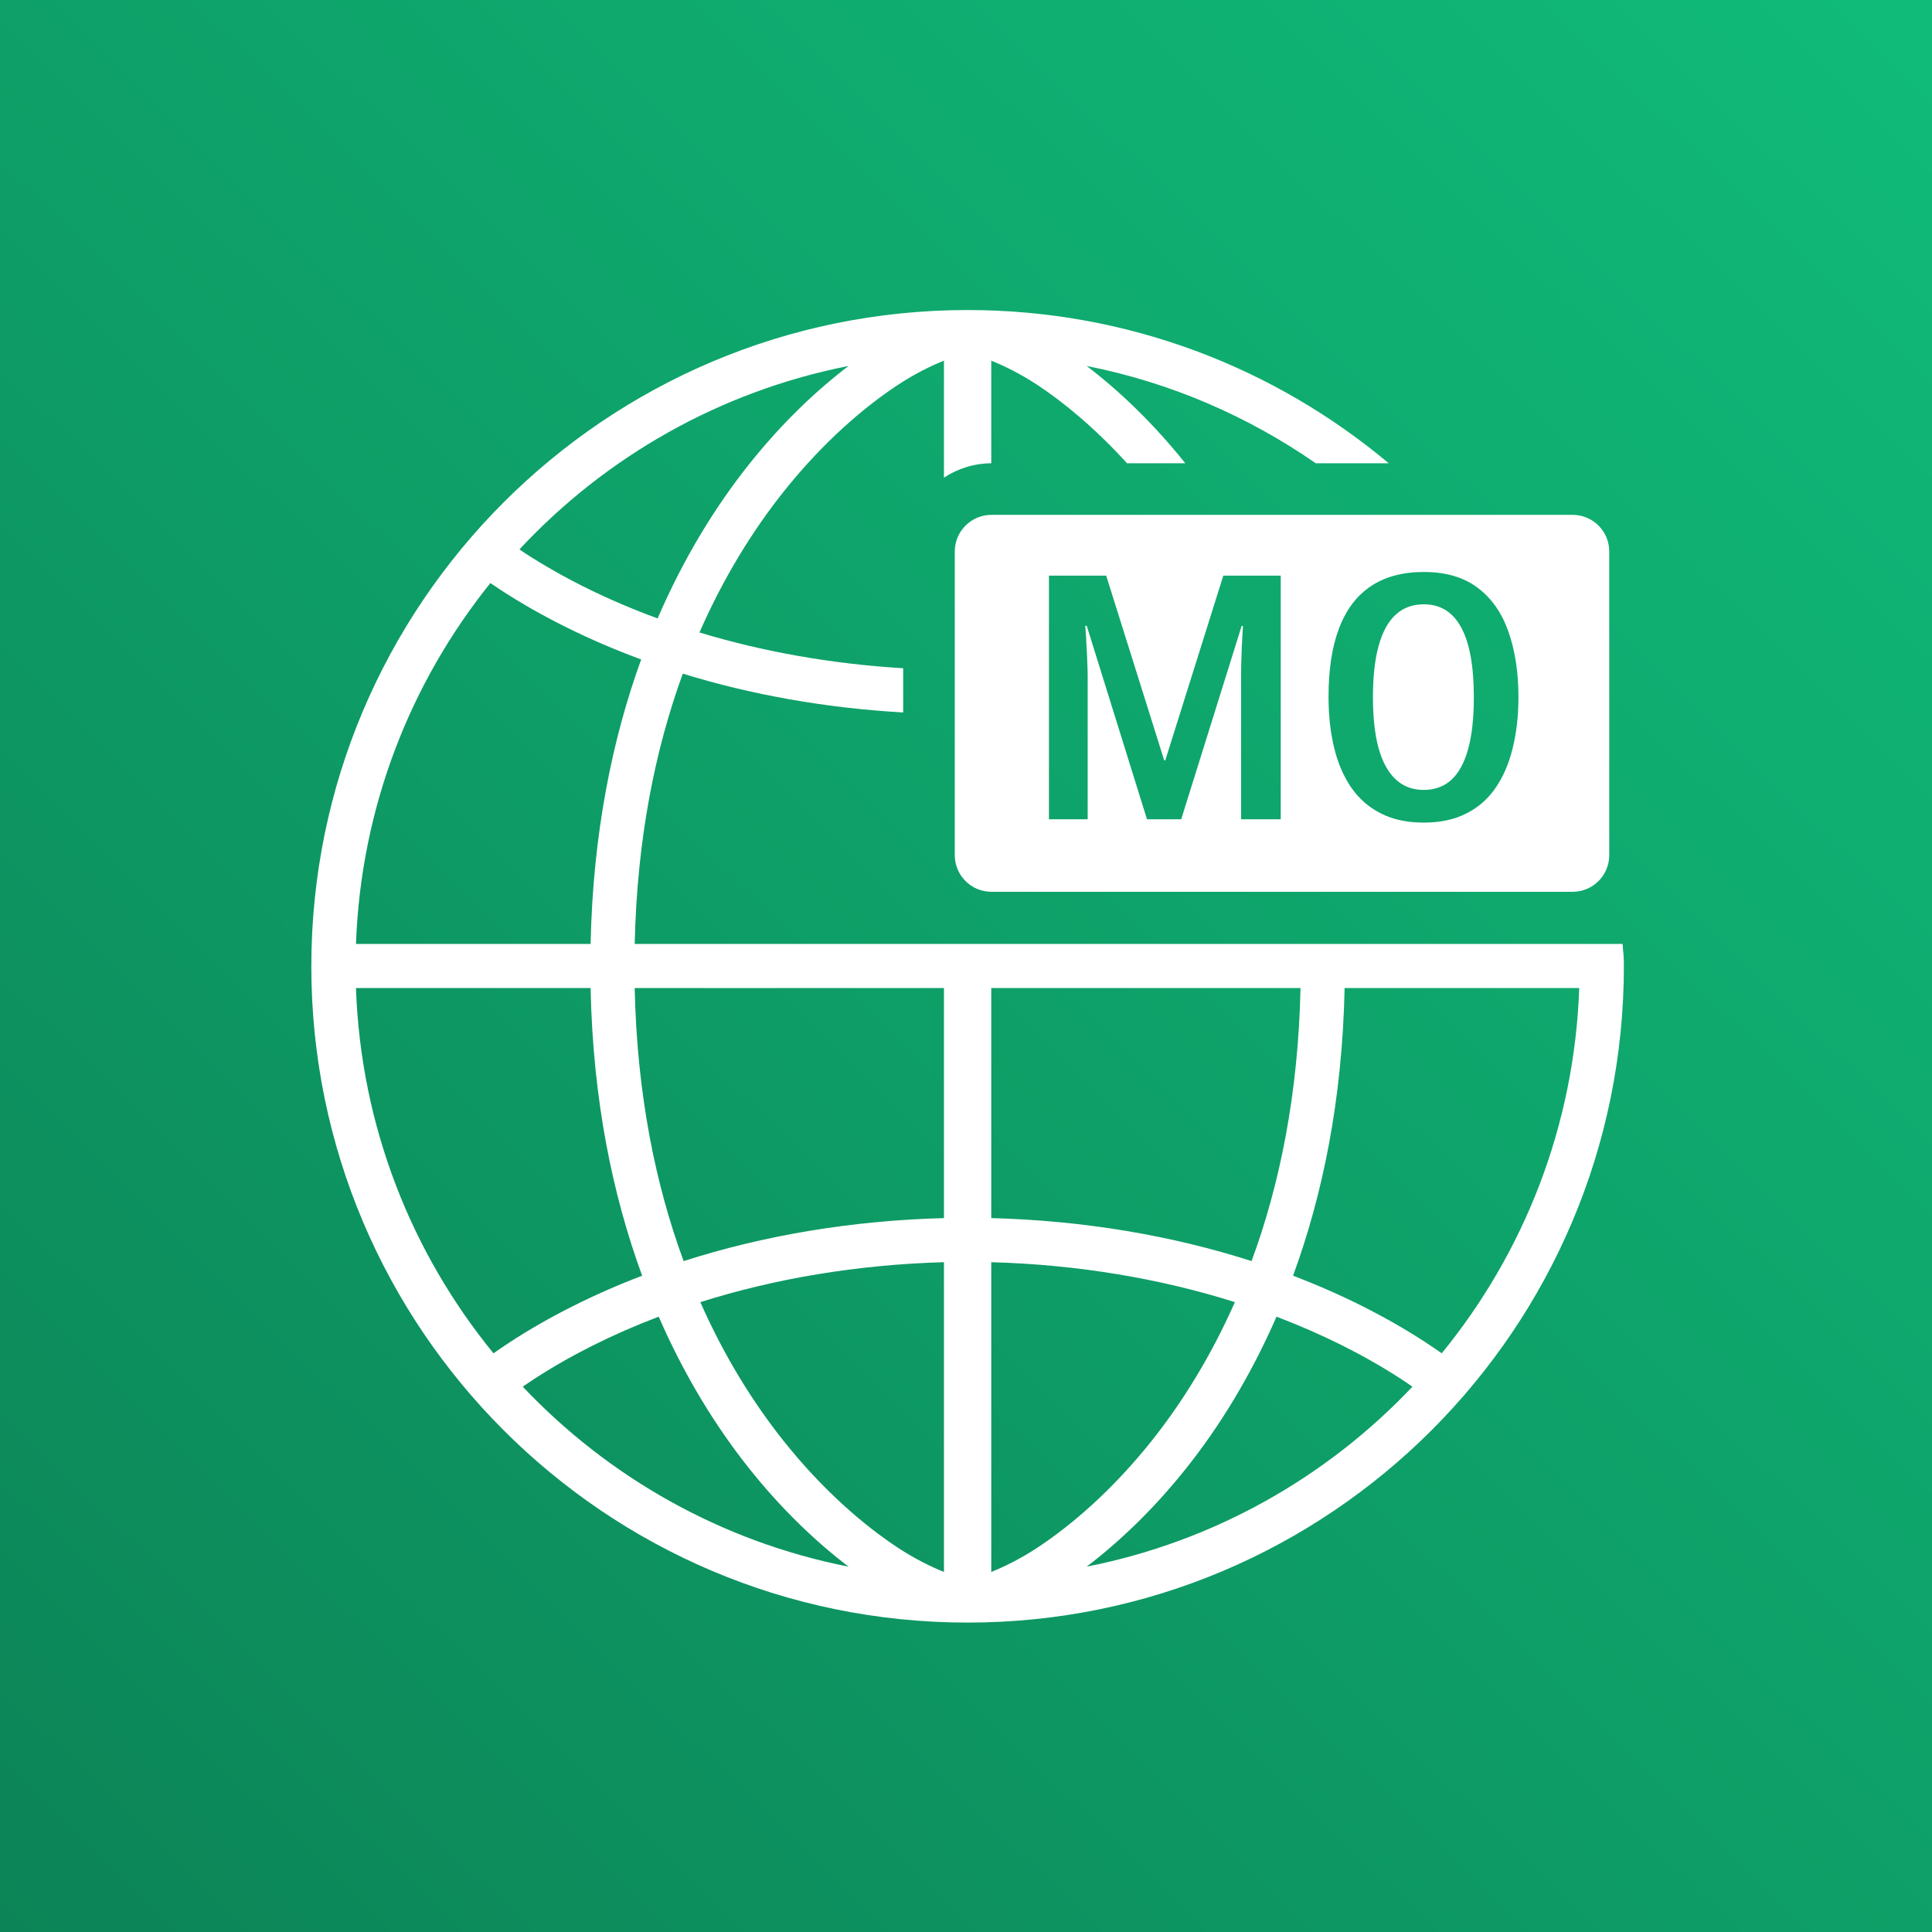
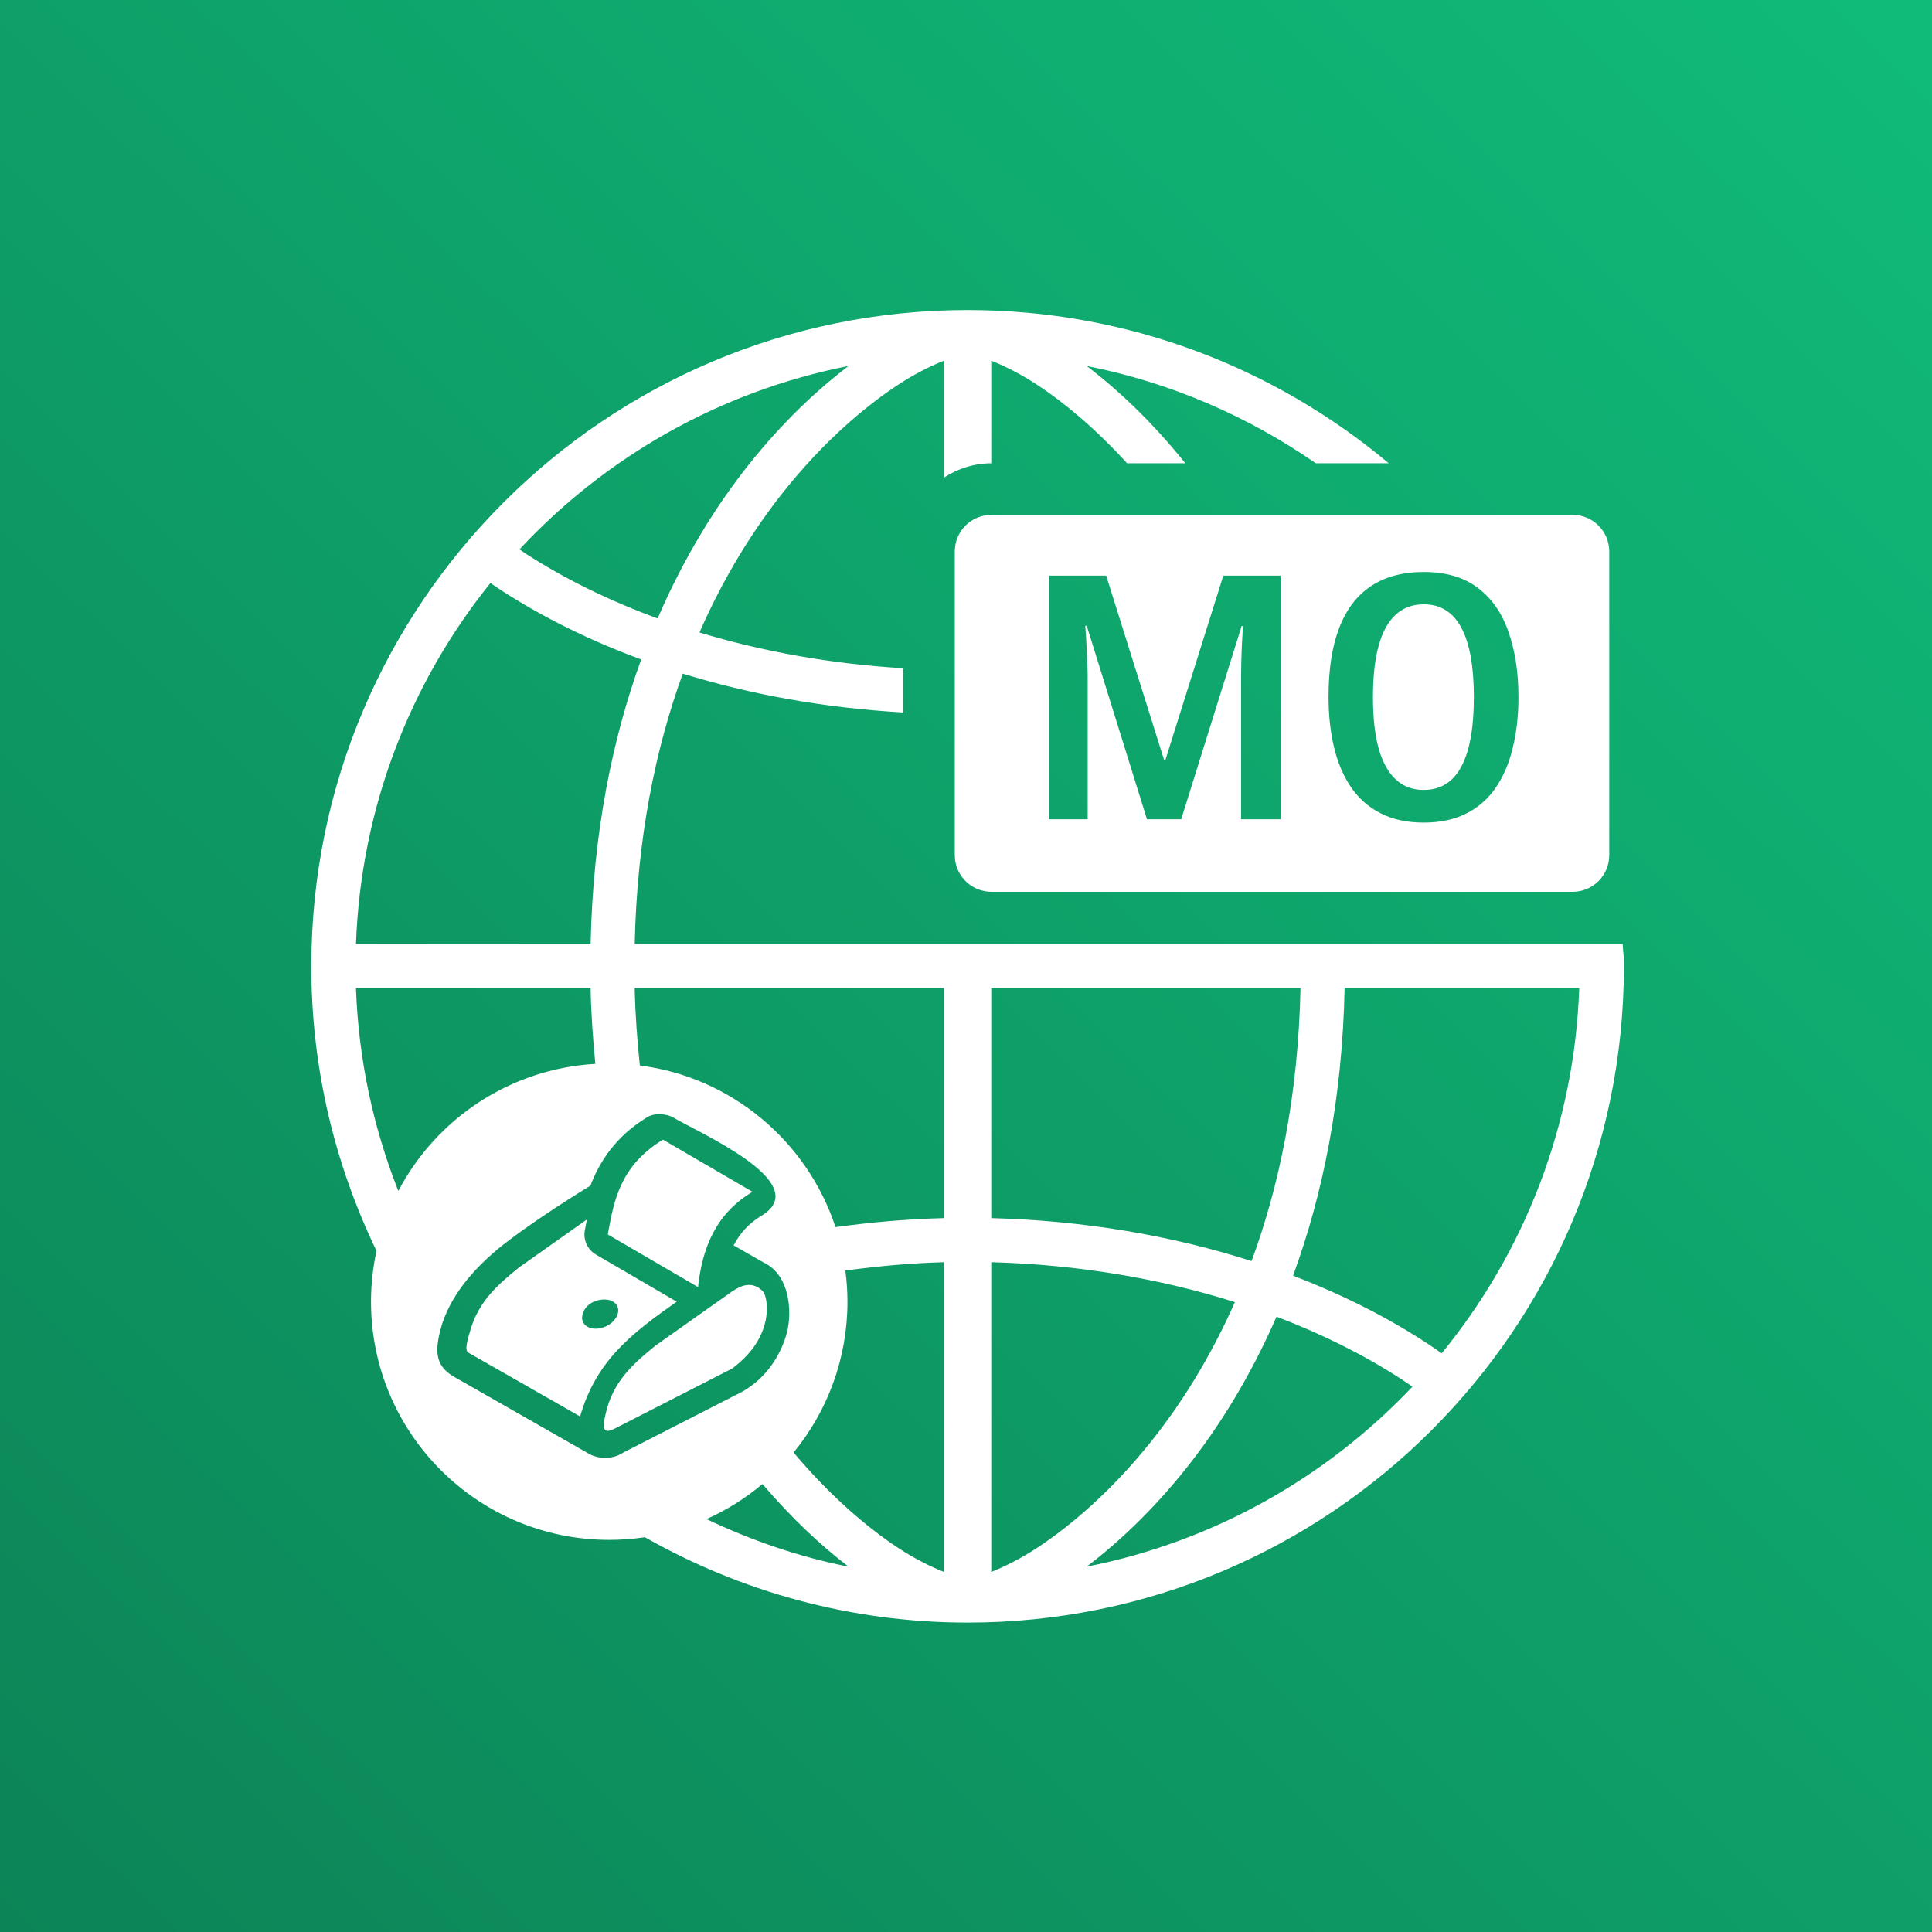
<svg xmlns="http://www.w3.org/2000/svg" xmlns:xlink="http://www.w3.org/1999/xlink" width="512" height="512" viewBox="0 0 512 512" version="1.1" id="svg5">
  <defs id="defs2">
    <linearGradient id="linearGradient17527">
      <stop style="stop-color:#0c8457;stop-opacity:1" offset="0" id="stop17523" />
      <stop style="stop-color:#10bb79;stop-opacity:1" offset="1" id="stop17525" />
    </linearGradient>
    <linearGradient xlink:href="#linearGradient17527" id="linearGradient17529" x1="393.825" y1="475.446" x2="831.905" y2="32.351" gradientUnits="userSpaceOnUse" gradientTransform="matrix(0,-1.168735,1.155508,0,-37.3814,460.2765)" />
  </defs>
  <g id="layer1">
    <rect style="fill:url(#linearGradient17529);fill-opacity:1;stroke:none;stroke-width:11.621;stroke-miterlimit:4;stroke-dasharray:none" id="rect17411" width="512" height="512" x="0" y="-512" ry="0" transform="rotate(90)" />
-     <path id="path145" style="color:#000000;fill:#ffffff;stroke-width:1.169;-inkscape-stroke:none" d="m 168.203,250.156 c 0.613,-28.04 5.504,-51.775 12.746,-71.637 18.015,5.569 37.701,9.104 58.406,10.291 v -11.717 c -19.17,-1.162 -37.371,-4.436 -53.99,-9.486 6.501,-14.822 14.265,-27.228 22.334,-37.35 10.35,-12.983 21.176,-22.28 30.242,-28.25 4.576,-3.013 8.883,-5.094 12.215,-6.426 v 30.998 c 3.644,-2.38 7.952,-3.789 12.537,-3.803 V 95.582 c 3.332,1.332 7.638,3.412 12.215,6.426 7.192,4.736 15.488,11.663 23.779,20.766 h 15.434 c -8.721,-10.904 -17.765,-19.411 -26.148,-25.789 22.234,4.376 42.779,13.348 60.734,25.789 H 368.033 C 337.817,97.442 298.897,82.162 256.424,82.162 c -95.984,0 -173.92,77.936 -173.92,173.92 0,95.984 77.936,173.92 173.92,173.92 95.984,0 173.92,-77.936 173.92,-173.92 0,-3.473 -0.131,-2.503 -0.332,-5.926 M 224.875,96.984 c -8.437,6.419 -17.543,14.983 -26.316,25.988 -8.85,11.102 -17.293,24.716 -24.285,40.918 -13.003,-4.768 -24.884,-10.62 -35.268,-17.375 -0.463,-0.301 -0.885,-0.622 -1.342,-0.926 22.79,-24.475 53.066,-41.885 87.211,-48.605 z m -94.916,57.529 c 0.887,0.603 1.769,1.21 2.674,1.799 11.102,7.222 23.65,13.419 37.285,18.451 -7.659,21.095 -12.784,46.128 -13.402,75.393 H 94.34 c 1.298,-36.178 14.428,-69.293 35.619,-95.643 z M 94.336,261.844 h 62.178 c 0.609,29.653 5.852,54.952 13.664,76.229 -12.773,4.88 -24.559,10.788 -35.053,17.615 -1.479,0.962 -2.916,1.954 -4.346,2.953 C 109.081,332.092 95.616,298.544 94.336,261.844 Z m 73.863,0 h 81.957 v 60.963 c -24.647,0.648 -47.977,4.655 -68.986,11.398 -7.372,-20.017 -12.367,-43.979 -12.971,-72.361 z m 94.494,0 h 81.957 c -0.603,28.383 -5.599,52.344 -12.971,72.361 -21.01,-6.743 -44.34,-10.751 -68.986,-11.398 z m 93.643,0 h 62.178 c -1.28,36.7 -14.745,70.248 -36.443,96.797 -1.429,-0.999 -2.866,-1.991 -4.346,-2.953 -10.494,-6.827 -22.28,-12.736 -35.053,-17.615 7.812,-21.277 13.055,-46.576 13.664,-76.229 z m -106.18,72.652 v 82.086 c -3.332,-1.332 -7.638,-3.412 -12.215,-6.426 -9.066,-5.97 -19.892,-15.267 -30.242,-28.25 -7.974,-10.003 -15.655,-22.234 -22.109,-36.826 19.592,-6.193 41.448,-9.942 64.566,-10.584 z m 12.537,0 c 23.119,0.642 44.972,4.391 64.564,10.584 -6.455,14.592 -14.133,26.823 -22.107,36.826 -10.35,12.983 -21.176,22.28 -30.242,28.25 -4.576,3.013 -8.883,5.094 -12.215,6.426 z m -88.133,14.436 c 6.936,15.91 15.269,29.309 23.998,40.26 8.774,11.006 17.881,19.569 26.318,25.988 -33.716,-6.635 -63.649,-23.702 -86.338,-47.693 0.979,-0.671 1.951,-1.346 2.959,-2.002 9.794,-6.371 20.922,-11.937 33.062,-16.553 z m 163.729,0 c 12.141,4.615 23.269,10.182 33.062,16.553 1.008,0.656 1.978,1.331 2.957,2.002 -22.689,23.991 -52.622,41.058 -86.338,47.693 8.438,-6.419 17.547,-14.982 26.32,-25.988 8.729,-10.951 17.062,-24.35 23.998,-40.26 z" />
-     <path id="path1021" style="color:#000000;fill:#ffffff;stroke-width:1.169;-inkscape-stroke:none" d="m 262.762,136.441 c -5.395,0 -9.738,4.343 -9.738,9.738 v 80.421 c 0,5.395 4.343,9.738 9.738,9.738 h 153.969 c 5.395,0 9.738,-4.343 9.738,-9.738 v -80.421 c 0,-5.395 -4.343,-9.738 -9.738,-9.738 z m 114.556,15.141 c 5.85,0 10.614,1.399 14.296,4.196 3.717,2.797 6.435,6.696 8.156,11.701 1.755,4.975 2.634,10.731 2.634,17.266 0,4.857 -0.499,9.319 -1.497,13.381 -0.964,4.063 -2.46,7.58 -4.49,10.553 -1.996,2.973 -4.595,5.27 -7.795,6.889 -3.166,1.619 -6.933,2.429 -11.304,2.429 -4.439,0 -8.261,-0.826 -11.461,-2.474 -3.2,-1.649 -5.815,-3.959 -7.846,-6.933 -2.03,-3.003 -3.526,-6.534 -4.49,-10.596 -0.964,-4.063 -1.445,-8.51 -1.445,-13.338 0,-7.301 0.945,-13.393 2.837,-18.28 1.893,-4.916 4.715,-8.612 8.466,-11.085 3.751,-2.473 8.398,-3.709 13.938,-3.709 z m -99.333,0.972 h 15.168 l 15.369,48.927 h 0.297 l 15.369,-48.927 h 15.219 v 64.559 h -10.509 v -37.931 c 0,-1.06 0.017,-2.238 0.05,-3.534 0.033,-1.325 0.082,-2.796 0.148,-4.415 0.099,-1.619 0.198,-3.401 0.297,-5.344 h -0.347 l -16.013,51.223 h -9.071 l -15.963,-51.267 h -0.397 c 0.165,1.972 0.281,3.796 0.347,5.474 0.099,1.649 0.166,3.136 0.199,4.46 0.066,1.295 0.098,2.413 0.098,3.356 V 217.113 H 277.985 Z m 99.333,7.594 c -2.994,0 -5.489,0.928 -7.485,2.783 -1.996,1.855 -3.494,4.606 -4.492,8.256 -0.998,3.621 -1.495,8.14 -1.495,13.557 0,5.387 0.497,9.906 1.495,13.557 1.032,3.65 2.547,6.402 4.543,8.256 1.996,1.855 4.457,2.783 7.382,2.783 2.959,0 5.421,-0.898 7.382,-2.694 1.962,-1.825 3.44,-4.549 4.438,-8.17 0.998,-3.65 1.497,-8.228 1.497,-13.733 0,-8.213 -1.119,-14.366 -3.356,-18.458 -2.202,-4.092 -5.504,-6.138 -9.909,-6.138 z" />
+     <path id="path145" d="M 256.424 82.162 C 160.44 82.162 82.504 160.098 82.504 256.082 C 82.504 283.107 88.755 308.658 99.777 331.482 C 98.833 335.824 98.322 340.329 98.322 344.953 C 98.323 379.819 126.589 408.083 161.455 408.082 C 164.666 408.082 167.82 407.84 170.902 407.377 C 196.176 421.713 225.318 430.002 256.424 430.002 C 352.408 430.002 430.344 352.066 430.344 256.082 C 430.344 252.609 430.213 253.579 430.012 250.156 L 168.203 250.156 C 168.816 222.116 173.707 198.382 180.949 178.52 C 198.964 184.088 218.65 187.624 239.355 188.811 L 239.355 177.094 C 220.185 175.932 201.984 172.658 185.365 167.607 C 191.866 152.785 199.631 140.379 207.699 130.258 C 218.049 117.274 228.875 107.977 237.941 102.008 C 242.518 98.994 246.825 96.914 250.156 95.582 L 250.156 126.58 C 253.8 124.2 258.108 122.791 262.693 122.777 L 262.693 95.582 C 266.025 96.914 270.332 98.994 274.908 102.008 C 282.1 106.743 290.397 113.67 298.688 122.773 L 314.121 122.773 C 305.4 111.869 296.356 103.363 287.973 96.984 C 310.207 101.36 330.752 110.333 348.707 122.773 L 368.033 122.773 C 337.817 97.442 298.897 82.162 256.424 82.162 z M 224.875 96.984 C 216.438 103.404 207.332 111.967 198.559 122.973 C 189.708 134.075 181.265 147.689 174.273 163.891 C 161.271 159.122 149.389 153.27 139.006 146.516 C 138.543 146.215 138.121 145.894 137.664 145.59 C 160.454 121.114 190.73 103.704 224.875 96.984 z M 262.762 136.441 C 257.366 136.441 253.023 140.784 253.023 146.18 L 253.023 226.6 C 253.023 231.995 257.366 236.338 262.762 236.338 L 416.73 236.338 C 422.126 236.338 426.469 231.995 426.469 226.6 L 426.469 146.18 C 426.469 140.784 422.126 136.441 416.73 136.441 L 262.762 136.441 z M 377.318 151.582 C 383.168 151.582 387.933 152.981 391.615 155.777 C 395.332 158.574 398.049 162.474 399.77 167.479 C 401.525 172.454 402.404 178.209 402.404 184.744 C 402.404 189.602 401.906 194.062 400.908 198.125 C 399.945 202.188 398.448 205.706 396.418 208.68 C 394.422 211.653 391.821 213.949 388.621 215.568 C 385.455 217.187 381.689 217.996 377.318 217.996 C 372.879 217.996 369.058 217.17 365.857 215.521 C 362.657 213.873 360.042 211.563 358.012 208.59 C 355.981 205.587 354.485 202.057 353.521 197.994 C 352.558 193.932 352.076 189.484 352.076 184.656 C 352.076 177.355 353.021 171.264 354.914 166.377 C 356.807 161.461 359.63 157.764 363.381 155.291 C 367.132 152.818 371.778 151.582 377.318 151.582 z M 277.984 152.555 L 293.152 152.555 L 308.523 201.482 L 308.818 201.482 L 324.189 152.555 L 339.406 152.555 L 339.406 217.113 L 328.898 217.113 L 328.898 179.182 C 328.898 178.122 328.914 176.944 328.947 175.648 C 328.98 174.324 329.03 172.853 329.096 171.234 C 329.195 169.615 329.293 167.834 329.393 165.891 L 329.047 165.891 L 313.033 217.113 L 303.961 217.113 L 287.998 165.846 L 287.602 165.846 C 287.767 167.818 287.883 169.642 287.949 171.32 C 288.048 172.969 288.113 174.457 288.146 175.781 C 288.212 177.077 288.246 178.195 288.246 179.137 L 288.246 217.113 L 277.984 217.113 L 277.984 152.555 z M 129.959 154.514 C 130.846 155.117 131.728 155.724 132.633 156.312 C 143.735 163.535 156.283 169.731 169.918 174.764 C 162.259 195.858 157.134 220.892 156.516 250.156 L 94.34 250.156 C 95.638 213.978 108.768 180.864 129.959 154.514 z M 377.318 160.148 C 374.324 160.148 371.83 161.077 369.834 162.932 C 367.838 164.786 366.338 167.537 365.34 171.188 C 364.342 174.808 363.846 179.327 363.846 184.744 C 363.846 190.131 364.342 194.65 365.34 198.301 C 366.372 201.951 367.887 204.704 369.883 206.559 C 371.879 208.413 374.341 209.34 377.266 209.34 C 380.225 209.34 382.687 208.442 384.648 206.646 C 386.61 204.821 388.088 202.098 389.086 198.477 C 390.084 194.826 390.582 190.249 390.582 184.744 C 390.582 176.531 389.463 170.379 387.227 166.287 C 385.024 162.195 381.723 160.148 377.318 160.148 z M 94.336 261.844 L 156.514 261.844 C 156.657 268.812 157.138 275.456 157.775 281.938 C 135.066 283.243 115.586 296.548 105.559 315.611 C 98.944 298.876 94.997 280.79 94.336 261.844 z M 168.199 261.844 L 250.156 261.844 L 250.156 322.807 C 240.335 323.065 230.752 323.909 221.416 325.201 C 213.938 302.488 193.927 285.483 169.561 282.357 C 168.872 275.77 168.351 268.997 168.199 261.844 z M 262.693 261.844 L 344.65 261.844 C 344.047 290.226 339.052 314.188 331.68 334.205 C 310.67 327.462 287.34 323.455 262.693 322.807 L 262.693 261.844 z M 356.336 261.844 L 418.514 261.844 C 417.233 298.544 403.769 332.092 382.07 358.641 C 380.641 357.641 379.204 356.65 377.725 355.688 C 367.231 348.861 355.445 342.952 342.672 338.072 C 350.483 316.796 355.727 291.497 356.336 261.844 z M 174.893 295.271 C 176.195 295.294 177.479 295.618 178.406 296.131 C 184.197 299.731 215.675 313.206 202.188 321.938 C 198.448 324.15 196.097 326.796 194.42 330.039 L 202.607 334.711 C 209.078 337.846 210.12 347.304 208.477 353.398 C 206.869 359.167 203.145 365.141 196.73 368.805 C 186.255 374.178 175.71 379.56 165.207 384.93 C 162.075 386.973 158.373 386.575 156.102 385.283 L 119.965 364.658 C 115.236 361.701 115.082 357.801 117.207 350.713 C 120.078 342.167 126.453 335.469 132.758 330.33 C 139.488 325.009 148.757 318.944 156.475 314.199 C 158.871 307.838 163.19 301.193 171.27 296.217 C 172.27 295.525 173.59 295.248 174.893 295.271 z M 175.688 302.014 C 164.305 309.025 162.707 318.088 161.068 327.143 L 184.99 341.096 C 186.106 330.587 189.806 321.54 199.428 315.846 L 175.688 302.014 z M 155.535 323.166 L 137.545 335.885 C 132.21 340.244 126.912 344.645 124.646 352.545 C 123.853 355.19 123.089 357.826 124.094 358.453 C 134.435 364.354 144.954 370.367 153.734 375.379 C 158.039 360.414 167.588 353.264 179.334 344.959 L 157.951 332.486 C 155.705 331.176 154.518 328.6 154.98 326.041 C 155.166 325.034 155.363 324.021 155.535 323.166 z M 250.156 334.496 L 250.156 416.582 C 246.825 415.25 242.518 413.17 237.941 410.156 C 229.632 404.685 219.853 396.267 210.309 384.93 C 219.227 374.043 224.584 360.125 224.584 344.953 C 224.584 342.158 224.383 339.41 224.031 336.711 C 232.53 335.566 241.218 334.744 250.156 334.496 z M 262.693 334.496 C 285.812 335.138 307.666 338.888 327.258 345.08 C 320.803 359.672 313.124 371.903 305.15 381.906 C 294.801 394.89 283.974 404.187 274.908 410.156 C 270.332 413.17 266.025 415.25 262.693 416.582 L 262.693 334.496 z M 198.096 340.533 C 196.807 340.647 195.508 341.272 194.17 342.133 L 173.766 356.559 C 168.431 360.917 163.131 365.315 160.865 373.215 C 159.954 376.926 158.918 380.577 162.756 378.666 L 194.066 362.66 C 198.858 358.979 201.831 355.005 202.943 349.785 C 203.6 346.183 203.032 342.937 201.959 342 C 200.663 340.818 199.384 340.42 198.096 340.533 z M 160.281 344.383 C 162.375 344.404 163.83 345.598 163.83 347.295 C 163.83 349.366 161.685 351.474 159.039 352.002 C 156.395 352.529 154.253 351.28 154.252 349.211 C 154.409 346.088 157.469 344.325 160.281 344.383 z M 338.289 348.932 C 350.43 353.547 361.558 359.113 371.352 365.484 C 372.359 366.14 373.329 366.815 374.309 367.486 C 351.62 391.478 321.686 408.544 287.971 415.18 C 296.408 408.76 305.517 400.198 314.291 389.191 C 323.02 378.241 331.353 364.842 338.289 348.932 z M 202.061 393.275 C 209.737 402.282 217.553 409.608 224.877 415.18 C 211.642 412.575 199.081 408.203 187.232 402.576 C 192.617 400.164 197.602 397.026 202.061 393.275 z " style="fill:#ffffff" />
  </g>
</svg>
